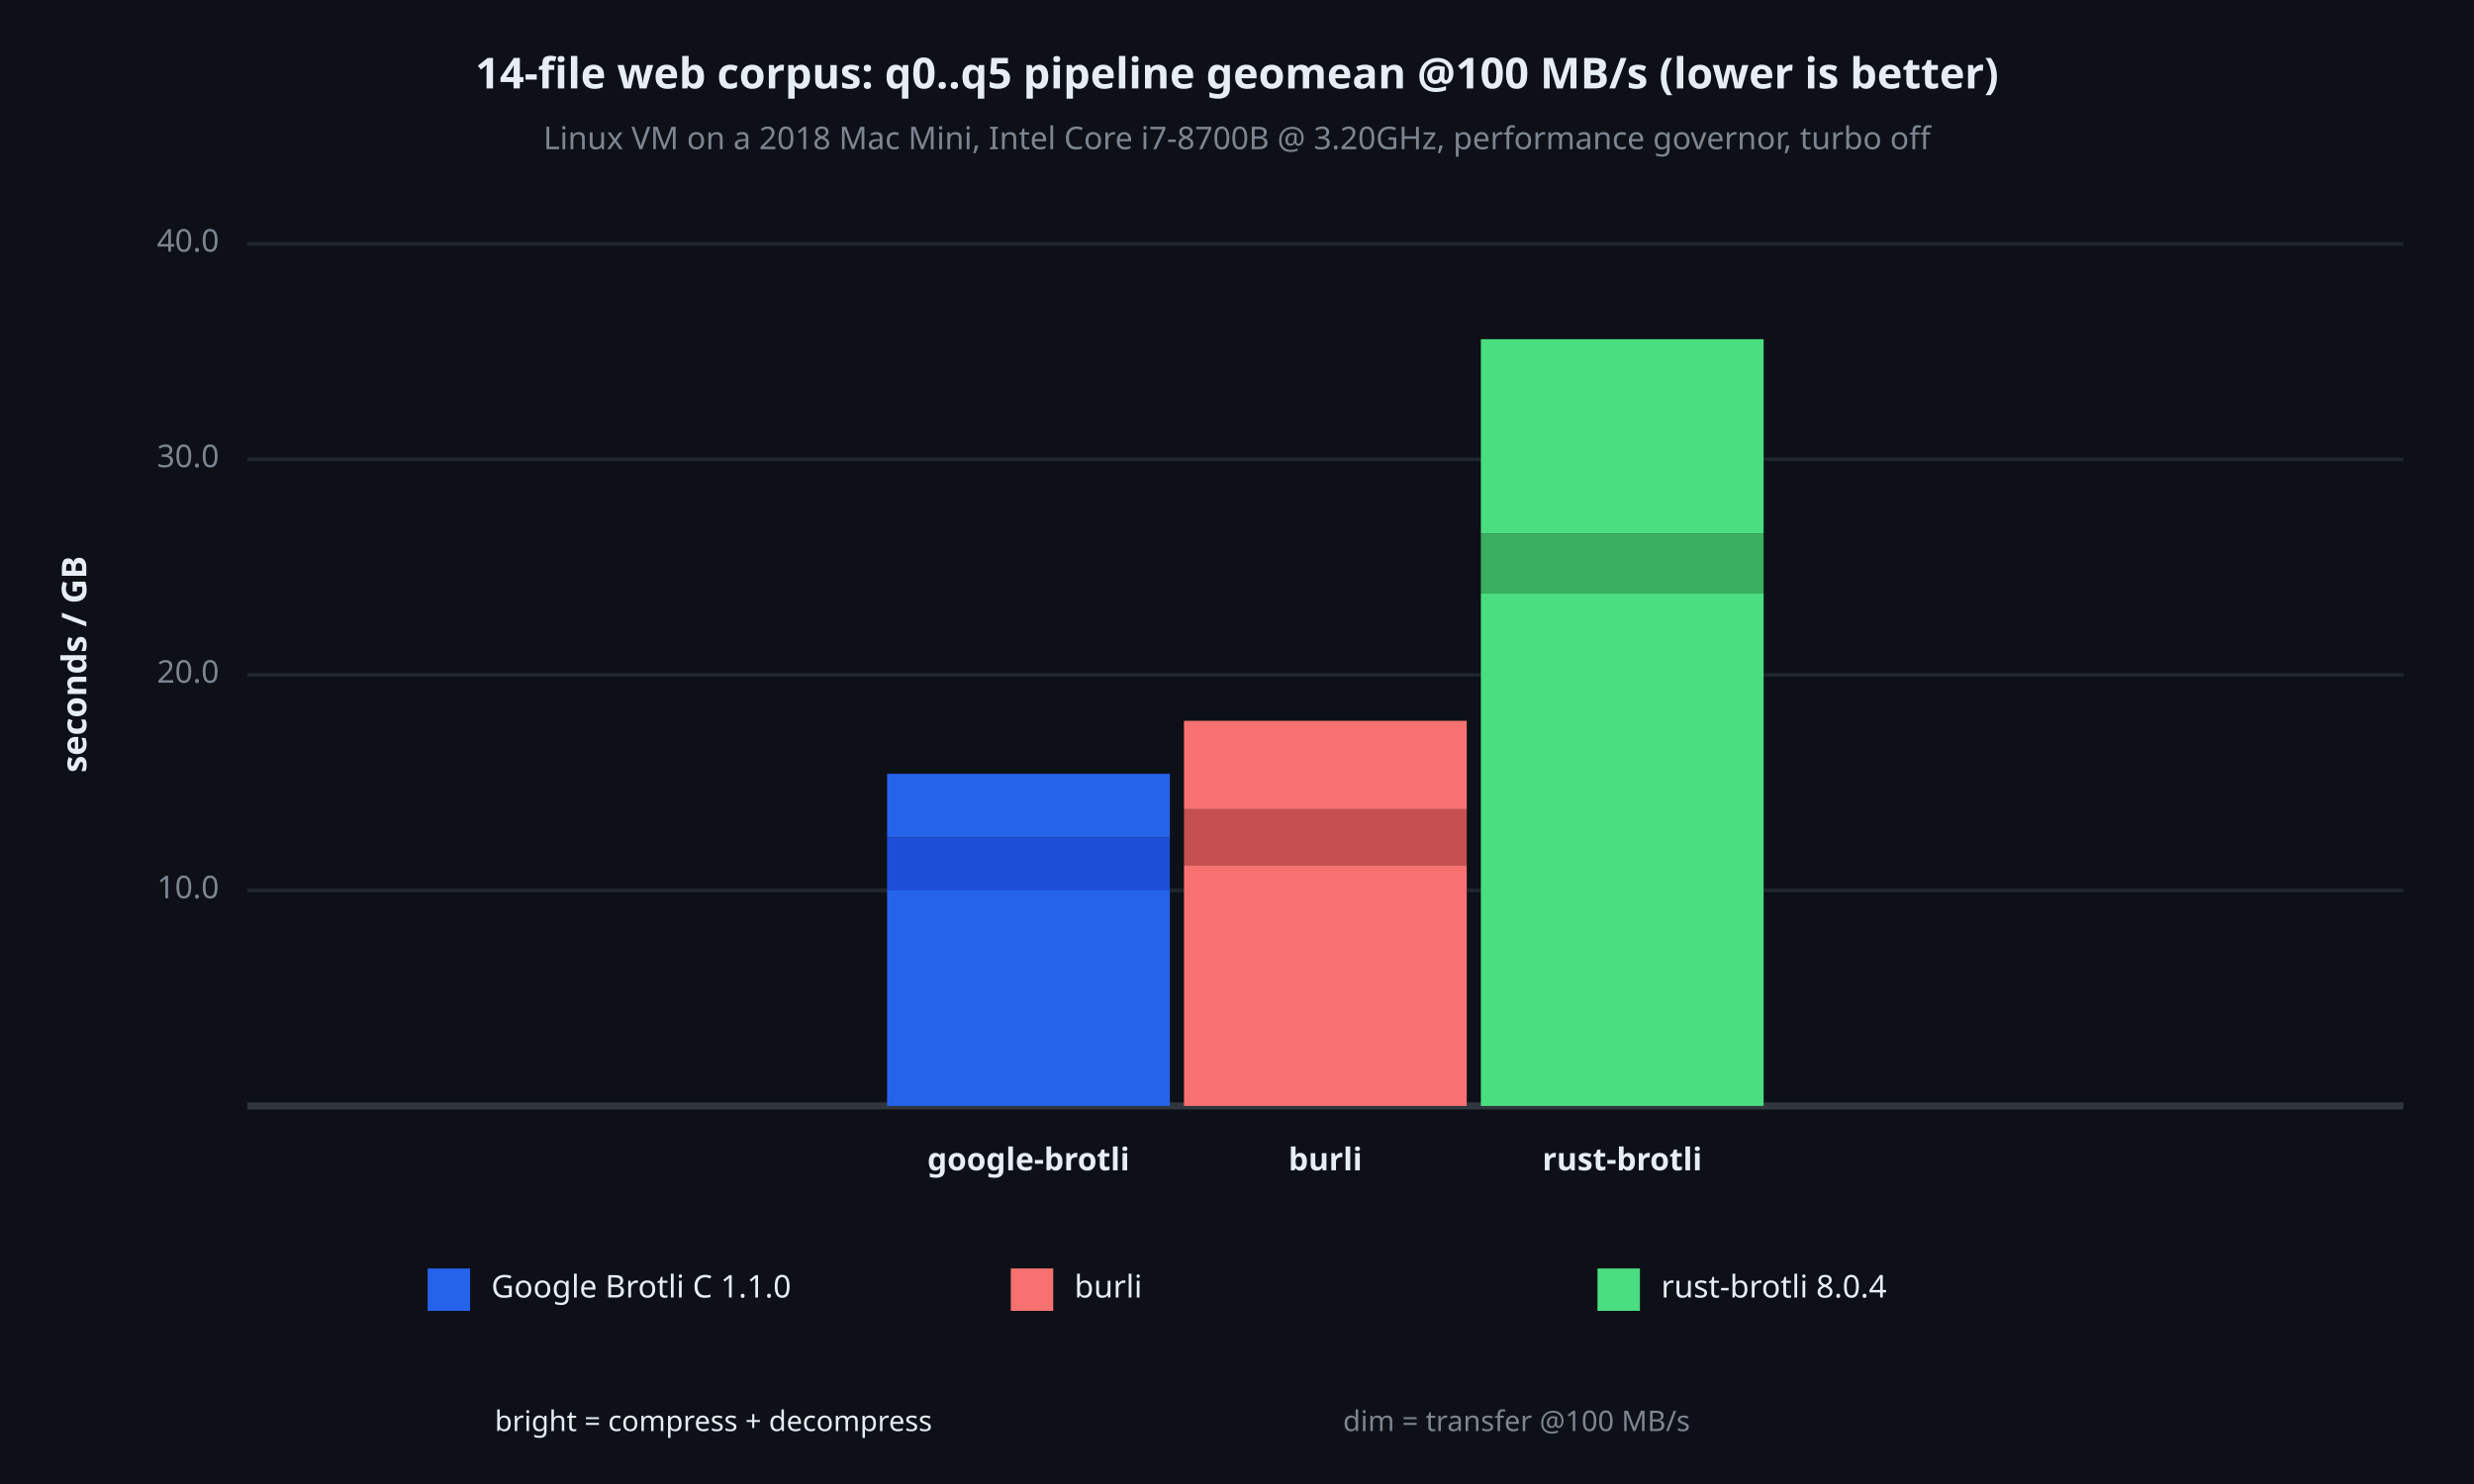
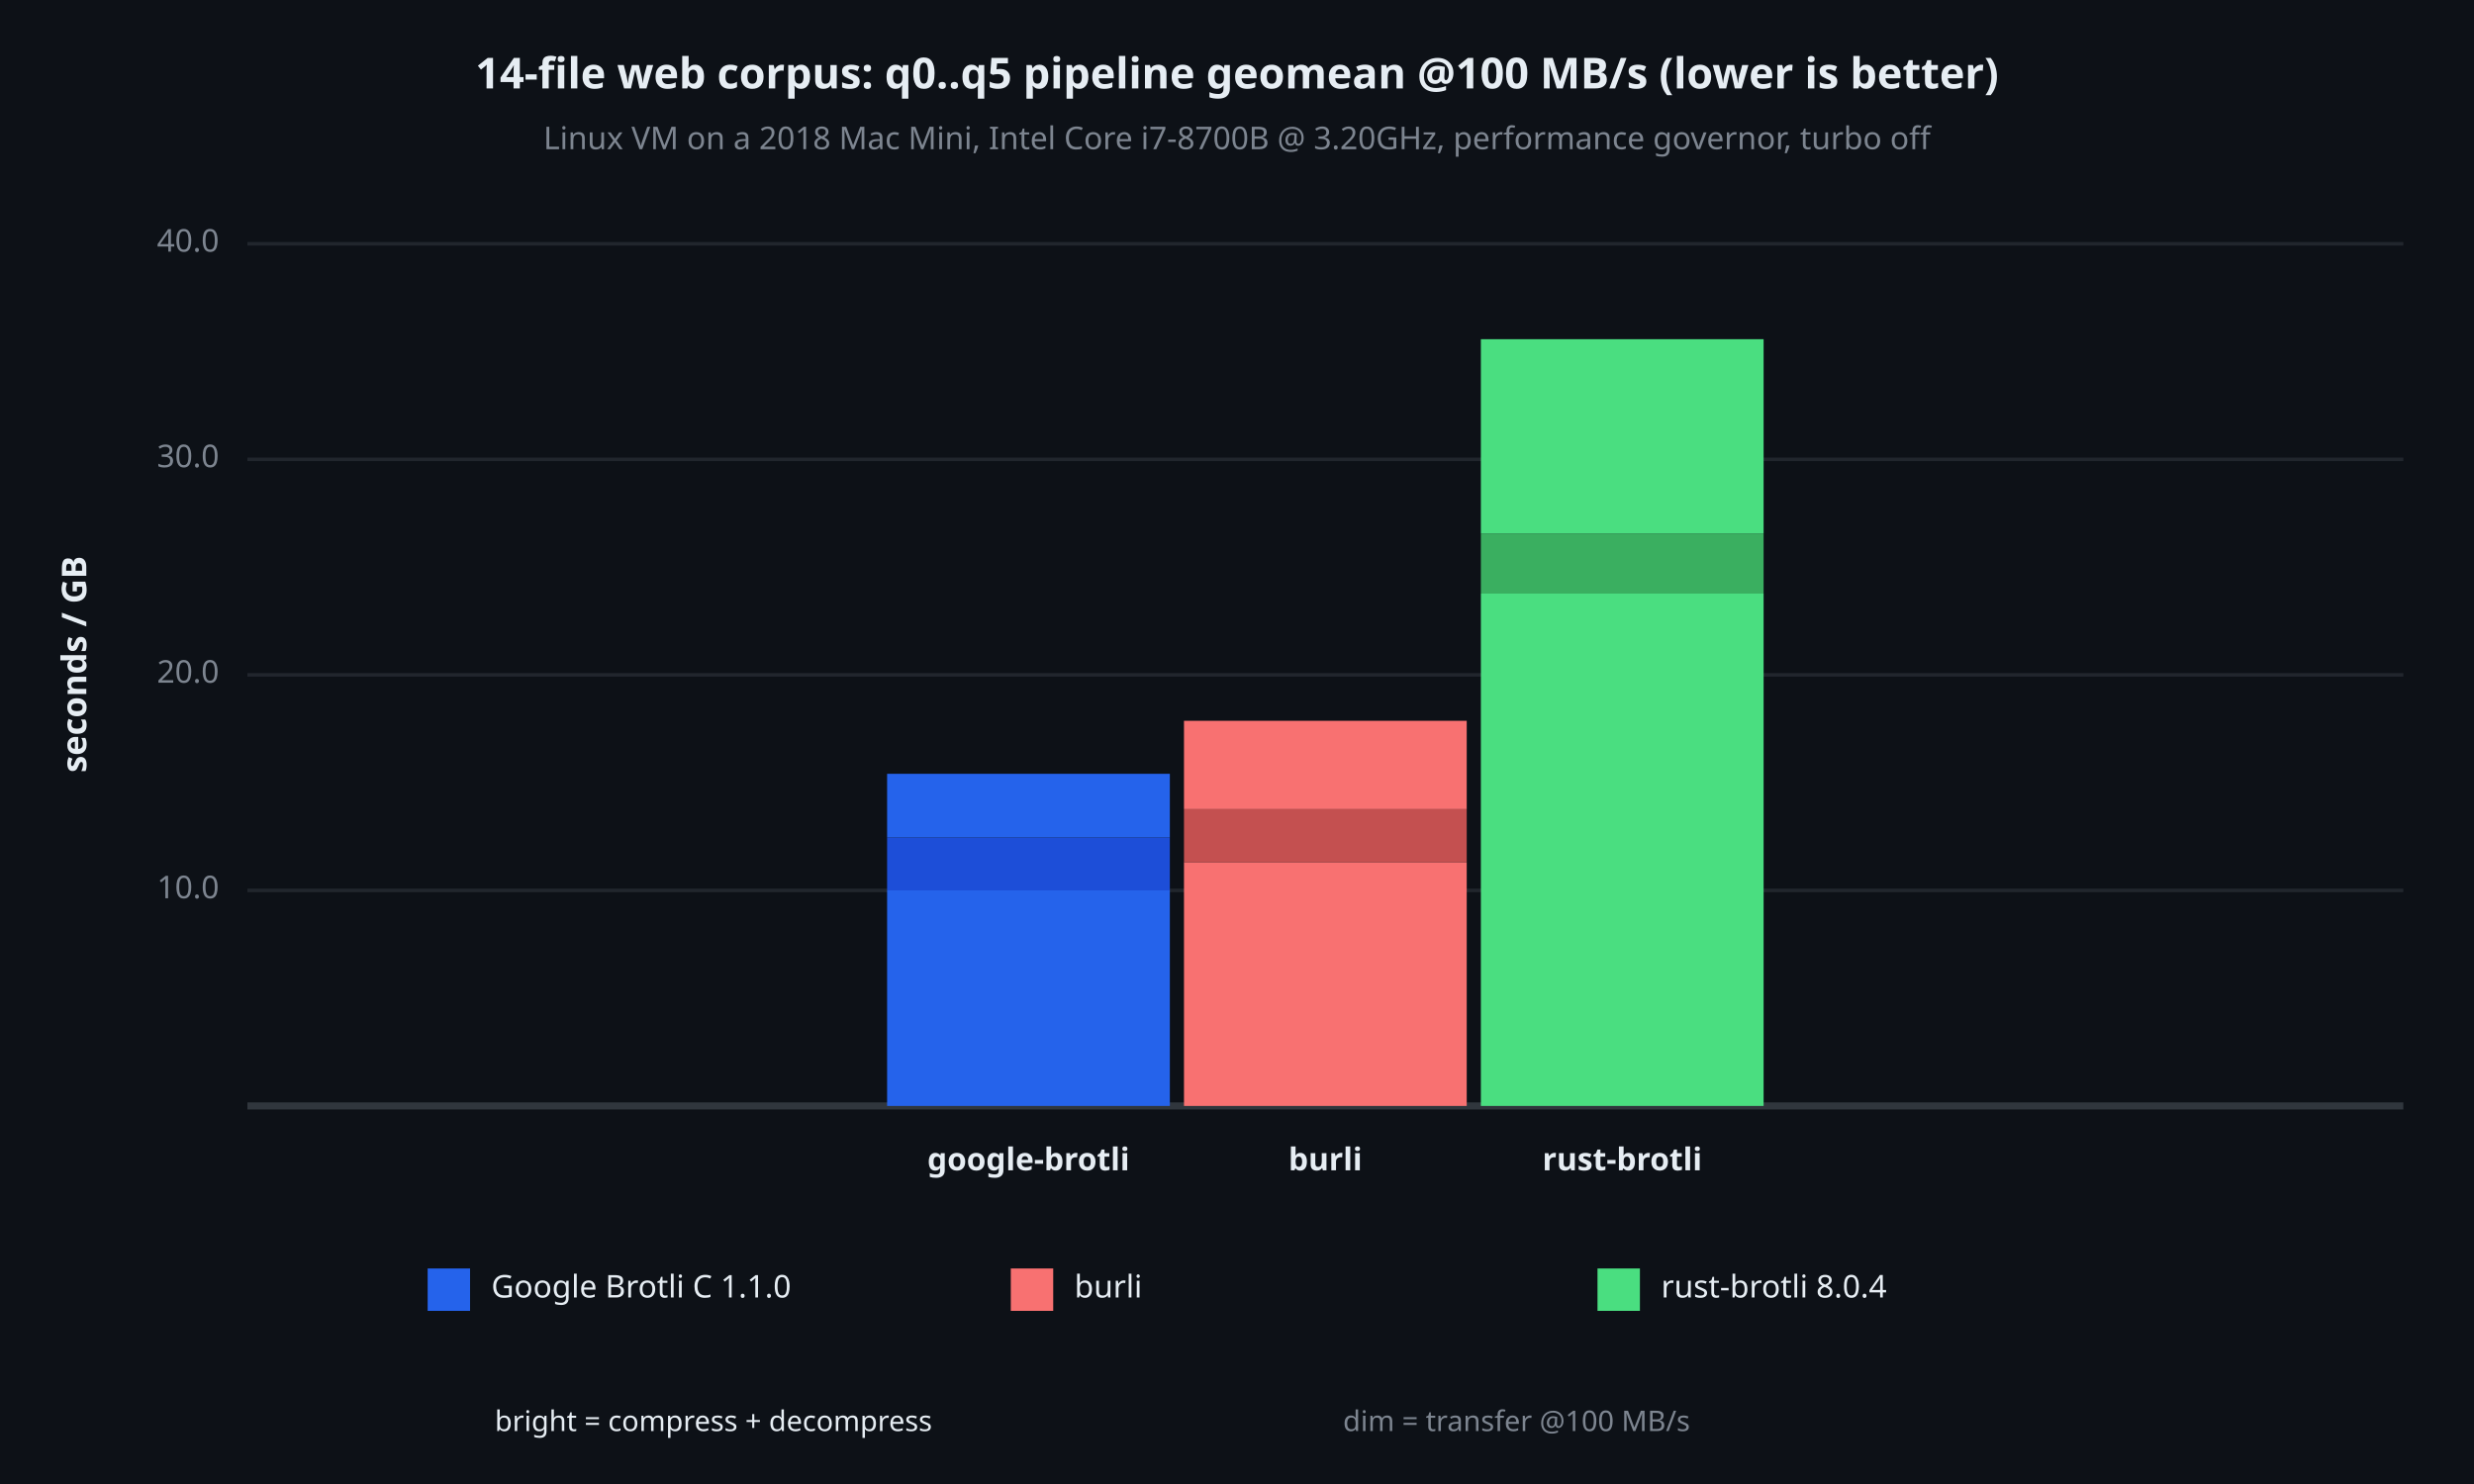
<svg xmlns="http://www.w3.org/2000/svg" viewBox="0 0 700 420" font-family="system-ui, -apple-system, sans-serif">
  <rect x="0" y="0" width="700" height="420" opacity="1" fill="#0D1117" stroke="none" />
  <text x="350" y="22" dy="0.5ex" text-anchor="middle" font-family="sans-serif" font-size="12.097" opacity="1" fill="#E6EDF3" font-weight="bold">
14-file web corpus: q0..q5 pipeline geomean @100 MB/s (lower is better)
</text>
  <text x="350" y="40" dy="0.5ex" text-anchor="middle" font-family="sans-serif" font-size="8.871" opacity="1" fill="#7D8590">
Linux VM on a 2018 Mac Mini, Intel Core i7-8700B @ 3.20GHz, performance governor, turbo off
</text>
  <text x="22" y="188" dy="0.5ex" text-anchor="middle" font-family="sans-serif" font-size="9.677" opacity="1" fill="#E6EDF3" font-weight="bold" transform="rotate(270, 22, 188)">
seconds / GB
</text>
  <polyline fill="none" opacity="1" stroke="#21262D" stroke-width="1" points="70,252 680,252 " />
  <text x="62" y="252" dy="0.5ex" text-anchor="end" font-family="sans-serif" font-size="8.871" opacity="1" fill="#7D8590">
10.0
</text>
  <polyline fill="none" opacity="1" stroke="#21262D" stroke-width="1" points="70,191 680,191 " />
  <text x="62" y="191" dy="0.5ex" text-anchor="end" font-family="sans-serif" font-size="8.871" opacity="1" fill="#7D8590">
20.0
</text>
  <polyline fill="none" opacity="1" stroke="#21262D" stroke-width="1" points="70,130 680,130 " />
  <text x="62" y="130" dy="0.5ex" text-anchor="end" font-family="sans-serif" font-size="8.871" opacity="1" fill="#7D8590">
30.0
</text>
  <polyline fill="none" opacity="1" stroke="#21262D" stroke-width="1" points="70,69 680,69 " />
  <text x="62" y="69" dy="0.5ex" text-anchor="end" font-family="sans-serif" font-size="8.871" opacity="1" fill="#7D8590">
40.0
</text>
  <polyline fill="none" opacity="1" stroke="#30363D" stroke-width="2" points="70,313 680,313 " />
  <rect x="251" y="252" width="80" height="61" opacity="1" fill="#2563EB" stroke="none" />
  <rect x="251" y="237" width="80" height="15" opacity="1" fill="#1D4ED8" stroke="none" />
  <rect x="251" y="219" width="80" height="18" opacity="1" fill="#2563EB" stroke="none" />
  <text x="291" y="329" dy="0.5ex" text-anchor="middle" font-family="sans-serif" font-size="8.871" opacity="1" fill="#E6EDF3" font-weight="bold">
google-brotli
</text>
-   <rect x="335" y="245" width="80" height="68" opacity="1" fill="#F87171" stroke="none" />
-   <rect x="335" y="229" width="80" height="16" opacity="1" fill="#C45050" stroke="none" />
+   <rect x="335" y="244" width="80" height="69" opacity="1" fill="#F87171" stroke="none" />
+   <rect x="335" y="229" width="80" height="15" opacity="1" fill="#C45050" stroke="none" />
  <rect x="335" y="204" width="80" height="25" opacity="1" fill="#F87171" stroke="none" />
  <text x="375" y="329" dy="0.5ex" text-anchor="middle" font-family="sans-serif" font-size="8.871" opacity="1" fill="#E6EDF3" font-weight="bold">
burli
</text>
  <rect x="419" y="168" width="80" height="145" opacity="1" fill="#4ADE80" stroke="none" />
  <rect x="419" y="151" width="80" height="17" opacity="1" fill="#3AAF60" stroke="none" />
  <rect x="419" y="96" width="80" height="55" opacity="1" fill="#4ADE80" stroke="none" />
  <text x="459" y="329" dy="0.5ex" text-anchor="middle" font-family="sans-serif" font-size="8.871" opacity="1" fill="#E6EDF3" font-weight="bold">
rust-brotli
</text>
  <rect x="121" y="359" width="12" height="12" opacity="1" fill="#2563EB" stroke="none" />
  <text x="139" y="365" dy="0.5ex" text-anchor="start" font-family="sans-serif" font-size="8.871" opacity="1" fill="#E6EDF3">
Google Brotli C 1.1.0
</text>
  <rect x="286" y="359" width="12" height="12" opacity="1" fill="#F87171" stroke="none" />
  <text x="304" y="365" dy="0.5ex" text-anchor="start" font-family="sans-serif" font-size="8.871" opacity="1" fill="#E6EDF3">
burli
</text>
  <rect x="452" y="359" width="12" height="12" opacity="1" fill="#4ADE80" stroke="none" />
  <text x="470" y="365" dy="0.5ex" text-anchor="start" font-family="sans-serif" font-size="8.871" opacity="1" fill="#E6EDF3">
rust-brotli 8.0.4
</text>
  <text x="140" y="403" dy="0.5ex" text-anchor="start" font-family="sans-serif" font-size="8.065" opacity="1" fill="#E6EDF3">
bright = compress + decompress
</text>
  <text x="380" y="403" dy="0.5ex" text-anchor="start" font-family="sans-serif" font-size="8.065" opacity="1" fill="#7D8590">
dim = transfer @100 MB/s
</text>
</svg>
